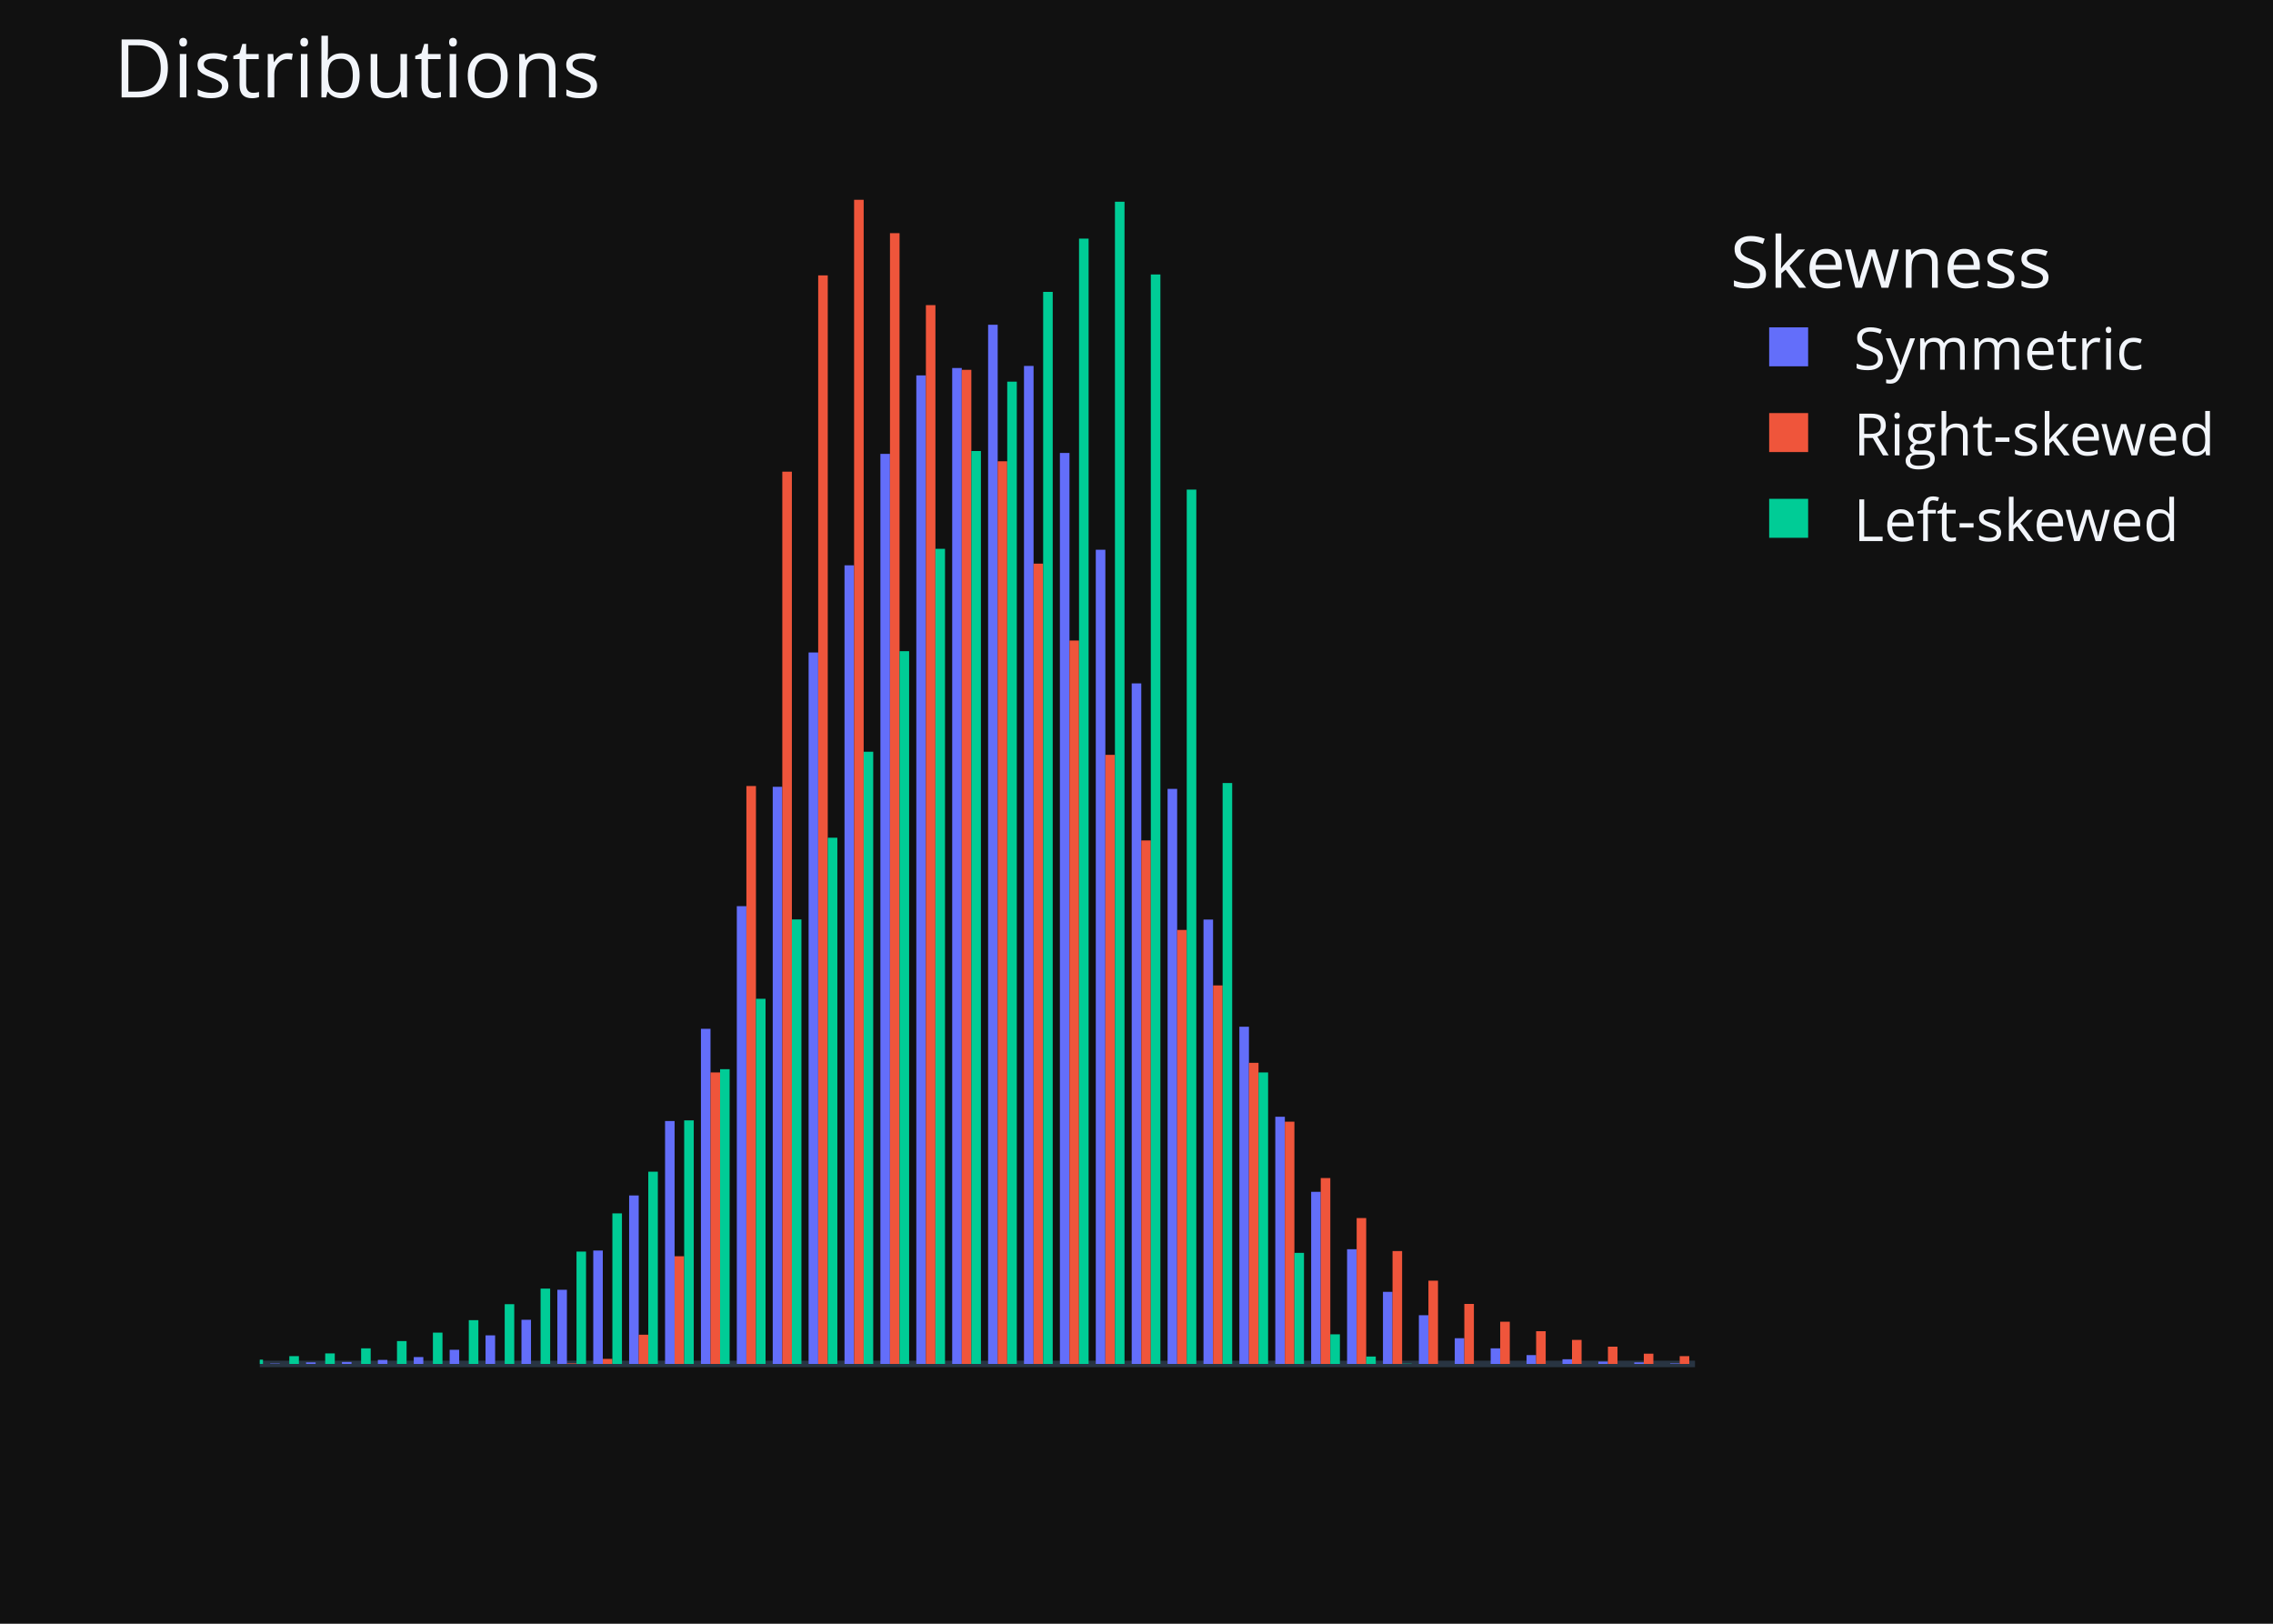
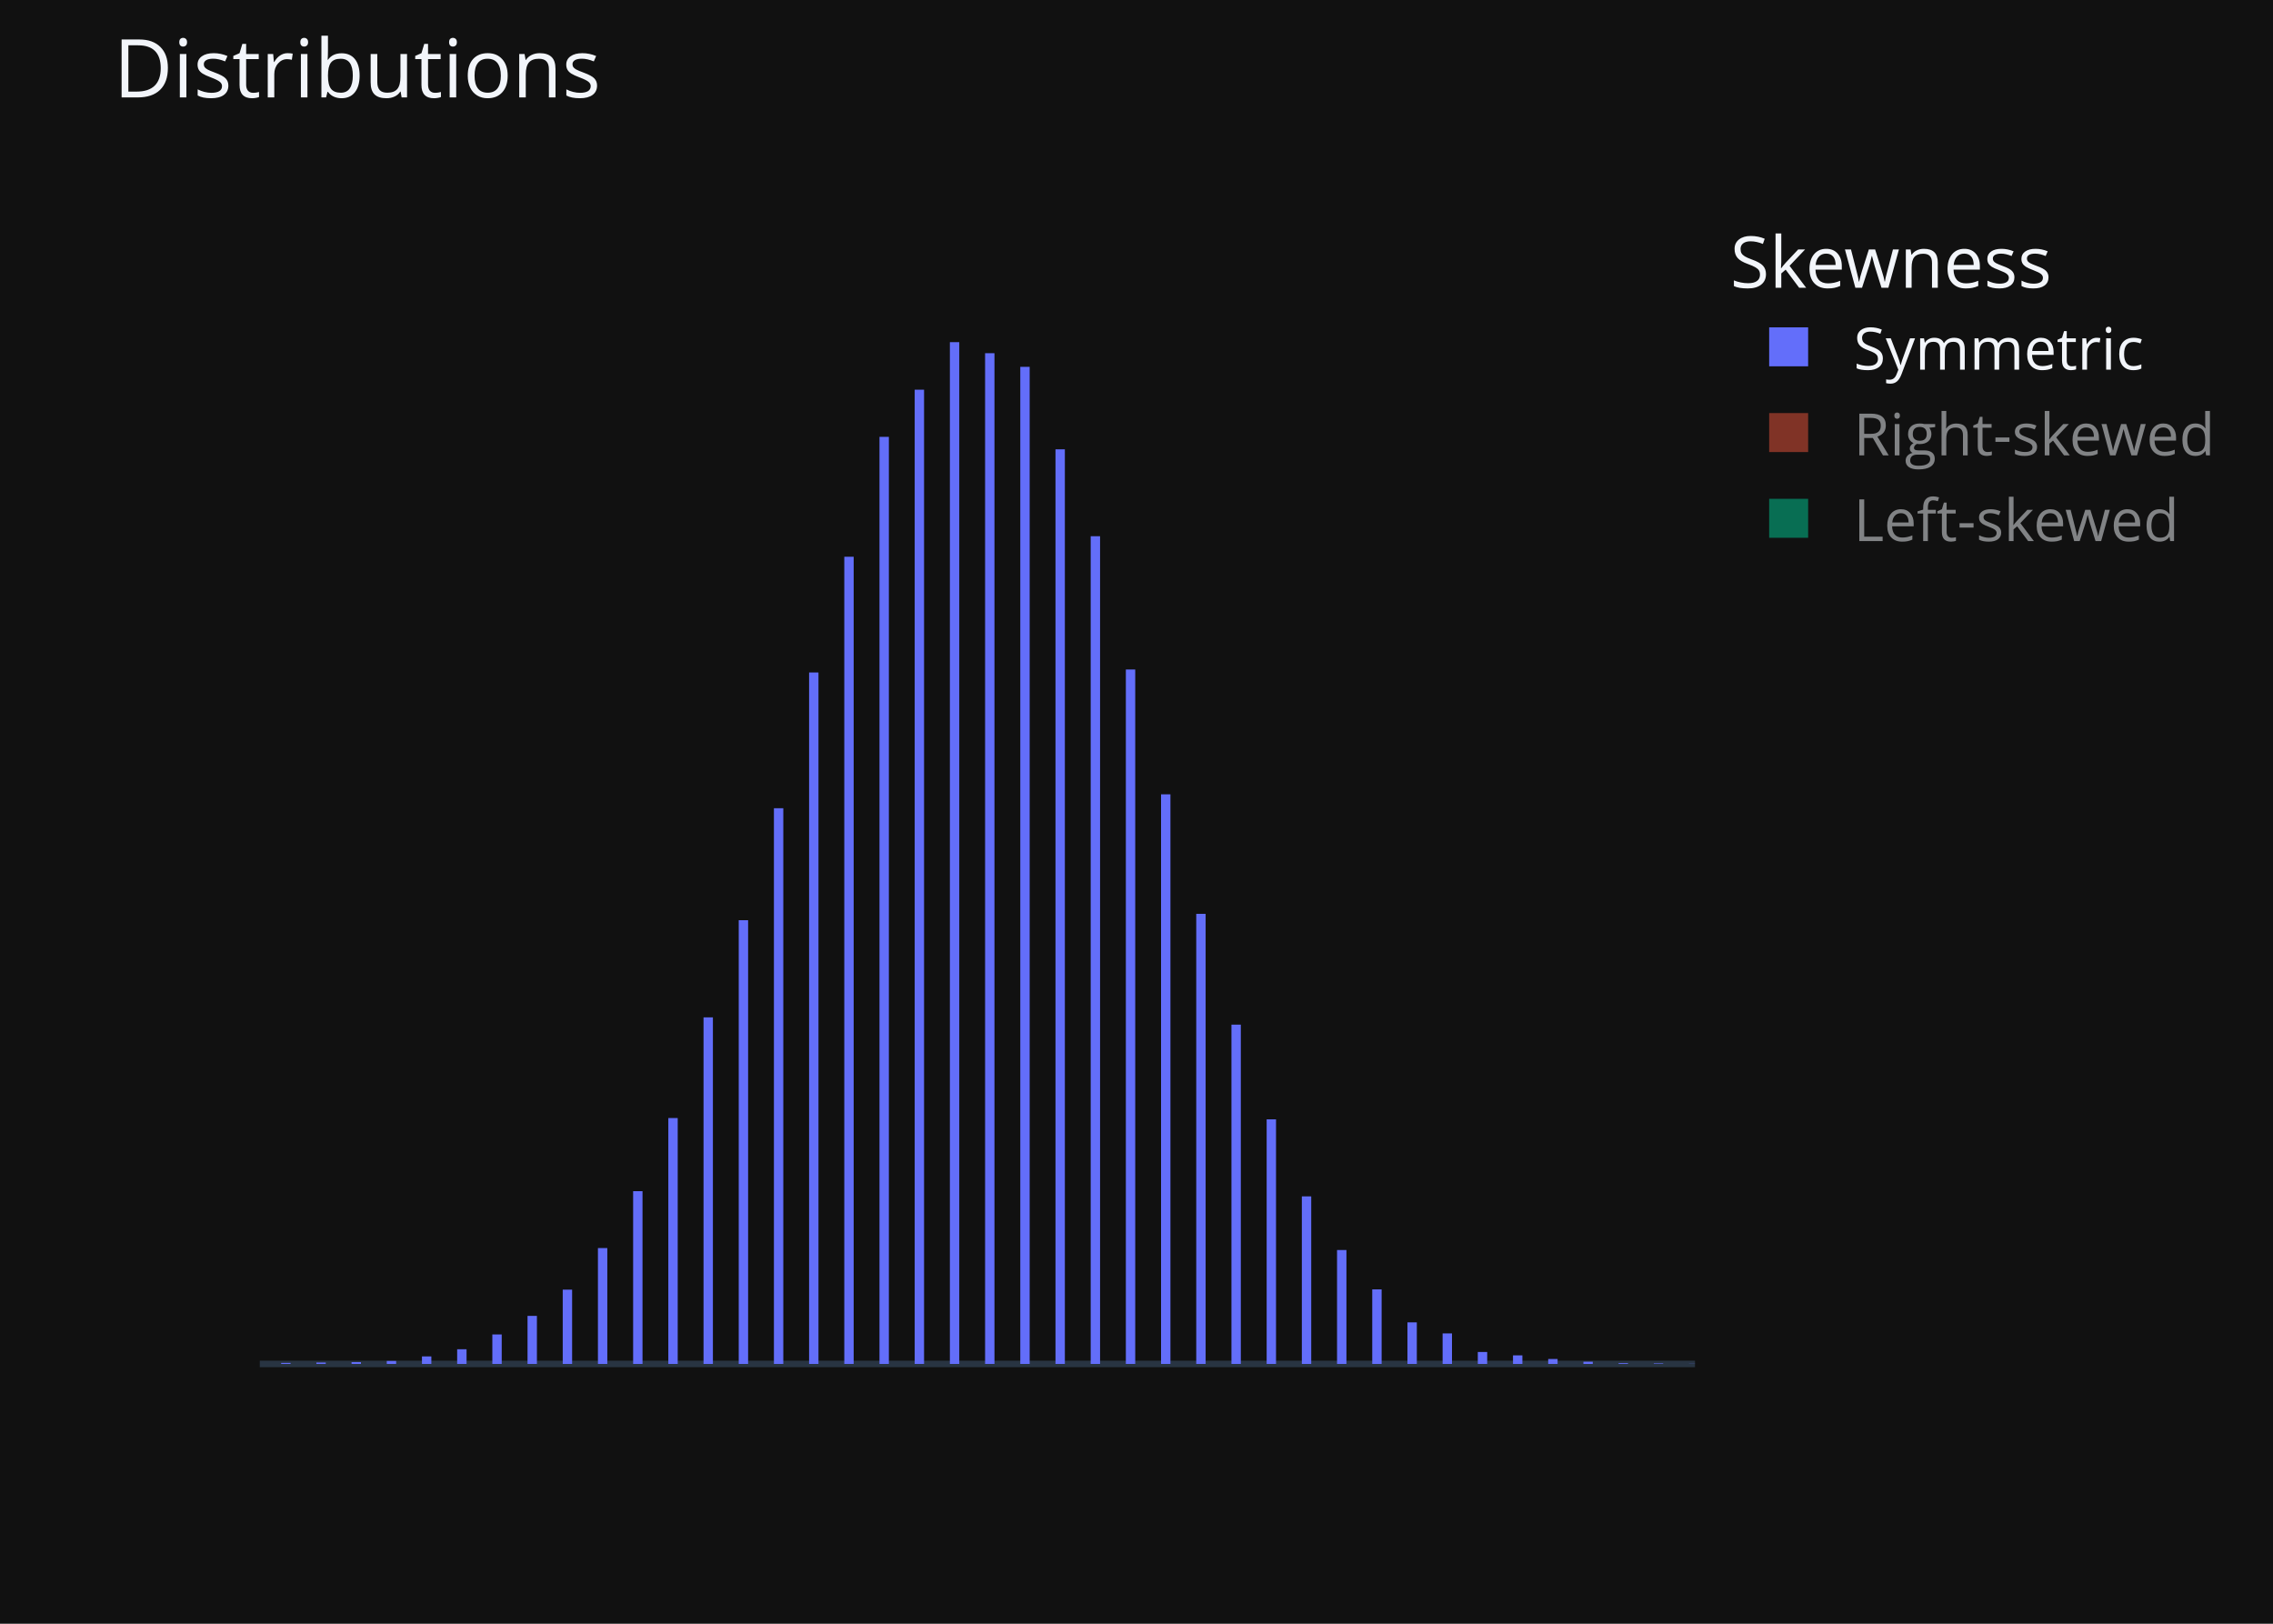
<svg xmlns="http://www.w3.org/2000/svg" class="main-svg" width="700" height="500" style="" viewBox="0 0 700 500">
  <rect x="0" y="0" width="700" height="500" style="fill: rgb(17, 17, 17); fill-opacity: 1;" />
-   <defs id="defs-a47cdd">
+   <defs id="defs-988a43">
    <g class="clips">
-       <clipPath id="clipa47cddxyplot" class="plotclip">
+       <clipPath id="clip988a43xyplot" class="plotclip">
        <rect width="442" height="360" />
      </clipPath>
-       <clipPath class="axesclip" id="clipa47cddx">
+       <clipPath class="axesclip" id="clip988a43x">
        <rect x="80" y="0" width="442" height="500" />
      </clipPath>
-       <clipPath class="axesclip" id="clipa47cddy">
+       <clipPath class="axesclip" id="clip988a43y">
        <rect x="0" y="60" width="700" height="360" />
      </clipPath>
-       <clipPath class="axesclip" id="clipa47cddxy">
+       <clipPath class="axesclip" id="clip988a43xy">
        <rect x="80" y="60" width="442" height="360" />
      </clipPath>
    </g>
    <g class="gradients" />
    <g class="patterns" />
  </defs>
  <g class="bglayer" />
  <g class="layer-below">
    <g class="imagelayer" />
    <g class="shapelayer" />
  </g>
  <g class="cartesianlayer">
    <g class="subplot xy">
      <g class="layer-subplot">
        <g class="shapelayer" />
        <g class="imagelayer" />
      </g>
      <g class="minor-gridlayer">
        <g class="x" />
        <g class="y" />
      </g>
      <g class="gridlayer">
        <g class="x" />
        <g class="y" />
      </g>
      <g class="zerolinelayer">
        <path class="yzl zl crisp" transform="translate(0,420)" d="M80,0h442" style="stroke: rgb(40, 52, 66); stroke-opacity: 1; stroke-width: 2px;" />
      </g>
      <g class="layer-between">
        <g class="shapelayer" />
        <g class="imagelayer" />
      </g>
      <path class="xlines-below" />
      <path class="ylines-below" />
      <g class="overlines-below" />
      <g class="xaxislayer-below" />
      <g class="yaxislayer-below" />
      <g class="overaxes-below" />
      <g class="overplot">
-         <g class="xy" transform="translate(80,60)" clip-path="url(#clipa47cddxyplot)">
+         <g class="xy" transform="translate(80,60)" clip-path="url(#clip988a43xyplot)">
          <g class="barlayer mlayer">
            <g class="trace bars" style="opacity: 1;">
              <g class="points">
                <g class="point">
-                   <path d="M-74.18,360V359.96H-71.23V360Z" style="vector-effect: none; opacity: 1; stroke-width: 0px; fill: rgb(99, 110, 250); fill-opacity: 1;" />
-                 </g>
-                 <g class="point">
-                   <path d="M0,0Z" style="vector-effect: none; opacity: 1; stroke-width: 0px; fill: rgb(99, 110, 250); fill-opacity: 1;" />
-                 </g>
-                 <g class="point">
-                   <path d="M0,0Z" style="vector-effect: none; opacity: 1; stroke-width: 0px; fill: rgb(99, 110, 250); fill-opacity: 1;" />
-                 </g>
-                 <g class="point">
-                   <path d="M0,0Z" style="vector-effect: none; opacity: 1; stroke-width: 0px; fill: rgb(99, 110, 250); fill-opacity: 1;" />
-                 </g>
-                 <g class="point">
-                   <path d="M0,0Z" style="vector-effect: none; opacity: 1; stroke-width: 0px; fill: rgb(99, 110, 250); fill-opacity: 1;" />
-                 </g>
-                 <g class="point">
-                   <path d="M0,0Z" style="vector-effect: none; opacity: 1; stroke-width: 0px; fill: rgb(99, 110, 250); fill-opacity: 1;" />
-                 </g>
-                 <g class="point">
-                   <path d="M-7.85,360V359.8H-4.9V360Z" style="vector-effect: none; opacity: 1; stroke-width: 0px; fill: rgb(99, 110, 250); fill-opacity: 1;" />
-                 </g>
-                 <g class="point">
-                   <path d="M3.2,360V359.88H6.15V360Z" style="vector-effect: none; opacity: 1; stroke-width: 0px; fill: rgb(99, 110, 250); fill-opacity: 1;" />
-                 </g>
-                 <g class="point">
-                   <path d="M14.26,360V359.52H17.2V360Z" style="vector-effect: none; opacity: 1; stroke-width: 0px; fill: rgb(99, 110, 250); fill-opacity: 1;" />
-                 </g>
-                 <g class="point">
-                   <path d="M25.31,360V359.4H28.26V360Z" style="vector-effect: none; opacity: 1; stroke-width: 0px; fill: rgb(99, 110, 250); fill-opacity: 1;" />
-                 </g>
-                 <g class="point">
-                   <path d="M36.37,360V358.76H39.31V360Z" style="vector-effect: none; opacity: 1; stroke-width: 0px; fill: rgb(99, 110, 250); fill-opacity: 1;" />
-                 </g>
-                 <g class="point">
-                   <path d="M47.42,360V357.88H50.37V360Z" style="vector-effect: none; opacity: 1; stroke-width: 0px; fill: rgb(99, 110, 250); fill-opacity: 1;" />
-                 </g>
-                 <g class="point">
-                   <path d="M58.48,360V355.64H61.42V360Z" style="vector-effect: none; opacity: 1; stroke-width: 0px; fill: rgb(99, 110, 250); fill-opacity: 1;" />
-                 </g>
-                 <g class="point">
-                   <path d="M69.53,360V351.2H72.48V360Z" style="vector-effect: none; opacity: 1; stroke-width: 0px; fill: rgb(99, 110, 250); fill-opacity: 1;" />
-                 </g>
-                 <g class="point">
-                   <path d="M80.59,360V346.4H83.53V360Z" style="vector-effect: none; opacity: 1; stroke-width: 0px; fill: rgb(99, 110, 250); fill-opacity: 1;" />
-                 </g>
-                 <g class="point">
-                   <path d="M91.64,360V337.16H94.59V360Z" style="vector-effect: none; opacity: 1; stroke-width: 0px; fill: rgb(99, 110, 250); fill-opacity: 1;" />
-                 </g>
-                 <g class="point">
-                   <path d="M102.7,360V325.08H105.64V360Z" style="vector-effect: none; opacity: 1; stroke-width: 0px; fill: rgb(99, 110, 250); fill-opacity: 1;" />
-                 </g>
-                 <g class="point">
-                   <path d="M113.75,360V308.12H116.7V360Z" style="vector-effect: none; opacity: 1; stroke-width: 0px; fill: rgb(99, 110, 250); fill-opacity: 1;" />
-                 </g>
-                 <g class="point">
-                   <path d="M124.81,360V285.2H127.75V360Z" style="vector-effect: none; opacity: 1; stroke-width: 0px; fill: rgb(99, 110, 250); fill-opacity: 1;" />
-                 </g>
-                 <g class="point">
-                   <path d="M135.86,360V256.8H138.81V360Z" style="vector-effect: none; opacity: 1; stroke-width: 0px; fill: rgb(99, 110, 250); fill-opacity: 1;" />
-                 </g>
-                 <g class="point">
-                   <path d="M146.91,360V219.04H149.86V360Z" style="vector-effect: none; opacity: 1; stroke-width: 0px; fill: rgb(99, 110, 250); fill-opacity: 1;" />
-                 </g>
-                 <g class="point">
-                   <path d="M157.97,360V182.28H160.92V360Z" style="vector-effect: none; opacity: 1; stroke-width: 0px; fill: rgb(99, 110, 250); fill-opacity: 1;" />
-                 </g>
-                 <g class="point">
-                   <path d="M169.02,360V140.92H171.97V360Z" style="vector-effect: none; opacity: 1; stroke-width: 0px; fill: rgb(99, 110, 250); fill-opacity: 1;" />
-                 </g>
-                 <g class="point">
-                   <path d="M180.08,360V114.08H183.03V360Z" style="vector-effect: none; opacity: 1; stroke-width: 0px; fill: rgb(99, 110, 250); fill-opacity: 1;" />
-                 </g>
-                 <g class="point">
-                   <path d="M191.13,360V79.76H194.08V360Z" style="vector-effect: none; opacity: 1; stroke-width: 0px; fill: rgb(99, 110, 250); fill-opacity: 1;" />
-                 </g>
-                 <g class="point">
-                   <path d="M202.19,360V55.6H205.14V360Z" style="vector-effect: none; opacity: 1; stroke-width: 0px; fill: rgb(99, 110, 250); fill-opacity: 1;" />
-                 </g>
-                 <g class="point">
-                   <path d="M213.24,360V53.32H216.19V360Z" style="vector-effect: none; opacity: 1; stroke-width: 0px; fill: rgb(99, 110, 250); fill-opacity: 1;" />
-                 </g>
-                 <g class="point">
-                   <path d="M224.3,360V40H227.25V360Z" style="vector-effect: none; opacity: 1; stroke-width: 0px; fill: rgb(99, 110, 250); fill-opacity: 1;" />
-                 </g>
-                 <g class="point">
-                   <path d="M235.35,360V52.68H238.3V360Z" style="vector-effect: none; opacity: 1; stroke-width: 0px; fill: rgb(99, 110, 250); fill-opacity: 1;" />
-                 </g>
-                 <g class="point">
-                   <path d="M246.41,360V79.48H249.36V360Z" style="vector-effect: none; opacity: 1; stroke-width: 0px; fill: rgb(99, 110, 250); fill-opacity: 1;" />
-                 </g>
-                 <g class="point">
-                   <path d="M257.46,360V109.28H260.41V360Z" style="vector-effect: none; opacity: 1; stroke-width: 0px; fill: rgb(99, 110, 250); fill-opacity: 1;" />
-                 </g>
-                 <g class="point">
-                   <path d="M268.52,360V150.44H271.47V360Z" style="vector-effect: none; opacity: 1; stroke-width: 0px; fill: rgb(99, 110, 250); fill-opacity: 1;" />
-                 </g>
-                 <g class="point">
-                   <path d="M279.57,360V182.92H282.52V360Z" style="vector-effect: none; opacity: 1; stroke-width: 0px; fill: rgb(99, 110, 250); fill-opacity: 1;" />
-                 </g>
-                 <g class="point">
-                   <path d="M290.63,360V223.16H293.58V360Z" style="vector-effect: none; opacity: 1; stroke-width: 0px; fill: rgb(99, 110, 250); fill-opacity: 1;" />
-                 </g>
-                 <g class="point">
-                   <path d="M301.68,360V256.16H304.63V360Z" style="vector-effect: none; opacity: 1; stroke-width: 0px; fill: rgb(99, 110, 250); fill-opacity: 1;" />
-                 </g>
-                 <g class="point">
-                   <path d="M312.74,360V283.88H315.69V360Z" style="vector-effect: none; opacity: 1; stroke-width: 0px; fill: rgb(99, 110, 250); fill-opacity: 1;" />
-                 </g>
-                 <g class="point">
-                   <path d="M323.79,360V307H326.74V360Z" style="vector-effect: none; opacity: 1; stroke-width: 0px; fill: rgb(99, 110, 250); fill-opacity: 1;" />
-                 </g>
-                 <g class="point">
-                   <path d="M334.85,360V324.68H337.8V360Z" style="vector-effect: none; opacity: 1; stroke-width: 0px; fill: rgb(99, 110, 250); fill-opacity: 1;" />
-                 </g>
-                 <g class="point">
-                   <path d="M345.9,360V337.8H348.85V360Z" style="vector-effect: none; opacity: 1; stroke-width: 0px; fill: rgb(99, 110, 250); fill-opacity: 1;" />
-                 </g>
-                 <g class="point">
-                   <path d="M356.96,360V345H359.9V360Z" style="vector-effect: none; opacity: 1; stroke-width: 0px; fill: rgb(99, 110, 250); fill-opacity: 1;" />
-                 </g>
-                 <g class="point">
-                   <path d="M368.01,360V352.08H370.96V360Z" style="vector-effect: none; opacity: 1; stroke-width: 0px; fill: rgb(99, 110, 250); fill-opacity: 1;" />
-                 </g>
-                 <g class="point">
-                   <path d="M379.07,360V355.2H382.01V360Z" style="vector-effect: none; opacity: 1; stroke-width: 0px; fill: rgb(99, 110, 250); fill-opacity: 1;" />
-                 </g>
-                 <g class="point">
-                   <path d="M390.12,360V357.28H393.07V360Z" style="vector-effect: none; opacity: 1; stroke-width: 0px; fill: rgb(99, 110, 250); fill-opacity: 1;" />
-                 </g>
-                 <g class="point">
-                   <path d="M401.18,360V358.56H404.12V360Z" style="vector-effect: none; opacity: 1; stroke-width: 0px; fill: rgb(99, 110, 250); fill-opacity: 1;" />
-                 </g>
-                 <g class="point">
-                   <path d="M412.23,360V359.28H415.18V360Z" style="vector-effect: none; opacity: 1; stroke-width: 0px; fill: rgb(99, 110, 250); fill-opacity: 1;" />
-                 </g>
-                 <g class="point">
-                   <path d="M423.29,360V359.52H426.23V360Z" style="vector-effect: none; opacity: 1; stroke-width: 0px; fill: rgb(99, 110, 250); fill-opacity: 1;" />
-                 </g>
-                 <g class="point">
-                   <path d="M434.34,360V359.84H437.29V360Z" style="vector-effect: none; opacity: 1; stroke-width: 0px; fill: rgb(99, 110, 250); fill-opacity: 1;" />
-                 </g>
-                 <g class="point">
-                   <path d="M445.4,360V359.96H448.34V360Z" style="vector-effect: none; opacity: 1; stroke-width: 0px; fill: rgb(99, 110, 250); fill-opacity: 1;" />
-                 </g>
-               </g>
-             </g>
-             <g class="trace bars" style="opacity: 1;">
-               <g class="points">
-                 <g class="point">
-                   <path d="M94.59,360V359.84H97.54V360Z" style="vector-effect: none; opacity: 1; stroke-width: 0px; fill: rgb(239, 85, 59); fill-opacity: 1;" />
-                 </g>
-                 <g class="point">
-                   <path d="M105.64,360V358.44H108.59V360Z" style="vector-effect: none; opacity: 1; stroke-width: 0px; fill: rgb(239, 85, 59); fill-opacity: 1;" />
-                 </g>
-                 <g class="point">
-                   <path d="M116.7,360V351H119.65V360Z" style="vector-effect: none; opacity: 1; stroke-width: 0px; fill: rgb(239, 85, 59); fill-opacity: 1;" />
-                 </g>
-                 <g class="point">
-                   <path d="M127.75,360V326.84H130.7V360Z" style="vector-effect: none; opacity: 1; stroke-width: 0px; fill: rgb(239, 85, 59); fill-opacity: 1;" />
-                 </g>
-                 <g class="point">
-                   <path d="M138.81,360V270.24H141.76V360Z" style="vector-effect: none; opacity: 1; stroke-width: 0px; fill: rgb(239, 85, 59); fill-opacity: 1;" />
-                 </g>
-                 <g class="point">
-                   <path d="M149.86,360V182.04H152.81V360Z" style="vector-effect: none; opacity: 1; stroke-width: 0px; fill: rgb(239, 85, 59); fill-opacity: 1;" />
-                 </g>
-                 <g class="point">
-                   <path d="M160.92,360V85.24H163.87V360Z" style="vector-effect: none; opacity: 1; stroke-width: 0px; fill: rgb(239, 85, 59); fill-opacity: 1;" />
-                 </g>
-                 <g class="point">
-                   <path d="M171.97,360V24.8H174.92V360Z" style="vector-effect: none; opacity: 1; stroke-width: 0px; fill: rgb(239, 85, 59); fill-opacity: 1;" />
-                 </g>
-                 <g class="point">
-                   <path d="M183.03,360V1.52H185.98V360Z" style="vector-effect: none; opacity: 1; stroke-width: 0px; fill: rgb(239, 85, 59); fill-opacity: 1;" />
-                 </g>
-                 <g class="point">
-                   <path d="M194.08,360V11.8H197.03V360Z" style="vector-effect: none; opacity: 1; stroke-width: 0px; fill: rgb(239, 85, 59); fill-opacity: 1;" />
-                 </g>
-                 <g class="point">
-                   <path d="M205.14,360V33.96H208.08V360Z" style="vector-effect: none; opacity: 1; stroke-width: 0px; fill: rgb(239, 85, 59); fill-opacity: 1;" />
-                 </g>
-                 <g class="point">
-                   <path d="M216.19,360V53.88H219.14V360Z" style="vector-effect: none; opacity: 1; stroke-width: 0px; fill: rgb(239, 85, 59); fill-opacity: 1;" />
-                 </g>
-                 <g class="point">
-                   <path d="M227.25,360V82.04H230.19V360Z" style="vector-effect: none; opacity: 1; stroke-width: 0px; fill: rgb(239, 85, 59); fill-opacity: 1;" />
-                 </g>
-                 <g class="point">
-                   <path d="M238.3,360V113.56H241.25V360Z" style="vector-effect: none; opacity: 1; stroke-width: 0px; fill: rgb(239, 85, 59); fill-opacity: 1;" />
-                 </g>
-                 <g class="point">
-                   <path d="M249.36,360V137.24H252.3V360Z" style="vector-effect: none; opacity: 1; stroke-width: 0px; fill: rgb(239, 85, 59); fill-opacity: 1;" />
-                 </g>
-                 <g class="point">
-                   <path d="M260.41,360V172.44H263.36V360Z" style="vector-effect: none; opacity: 1; stroke-width: 0px; fill: rgb(239, 85, 59); fill-opacity: 1;" />
-                 </g>
-                 <g class="point">
-                   <path d="M271.47,360V198.8H274.41V360Z" style="vector-effect: none; opacity: 1; stroke-width: 0px; fill: rgb(239, 85, 59); fill-opacity: 1;" />
-                 </g>
-                 <g class="point">
-                   <path d="M282.52,360V226.36H285.47V360Z" style="vector-effect: none; opacity: 1; stroke-width: 0px; fill: rgb(239, 85, 59); fill-opacity: 1;" />
-                 </g>
-                 <g class="point">
-                   <path d="M293.58,360V243.44H296.52V360Z" style="vector-effect: none; opacity: 1; stroke-width: 0px; fill: rgb(239, 85, 59); fill-opacity: 1;" />
-                 </g>
-                 <g class="point">
-                   <path d="M304.63,360V267.28H307.58V360Z" style="vector-effect: none; opacity: 1; stroke-width: 0px; fill: rgb(239, 85, 59); fill-opacity: 1;" />
-                 </g>
-                 <g class="point">
-                   <path d="M315.69,360V285.4H318.63V360Z" style="vector-effect: none; opacity: 1; stroke-width: 0px; fill: rgb(239, 85, 59); fill-opacity: 1;" />
-                 </g>
-                 <g class="point">
-                   <path d="M326.74,360V302.76H329.69V360Z" style="vector-effect: none; opacity: 1; stroke-width: 0px; fill: rgb(239, 85, 59); fill-opacity: 1;" />
-                 </g>
-                 <g class="point">
-                   <path d="M337.8,360V315.08H340.74V360Z" style="vector-effect: none; opacity: 1; stroke-width: 0px; fill: rgb(239, 85, 59); fill-opacity: 1;" />
-                 </g>
-                 <g class="point">
-                   <path d="M348.85,360V325.24H351.8V360Z" style="vector-effect: none; opacity: 1; stroke-width: 0px; fill: rgb(239, 85, 59); fill-opacity: 1;" />
-                 </g>
-                 <g class="point">
-                   <path d="M359.9,360V334.36H362.85V360Z" style="vector-effect: none; opacity: 1; stroke-width: 0px; fill: rgb(239, 85, 59); fill-opacity: 1;" />
-                 </g>
-                 <g class="point">
-                   <path d="M370.96,360V341.52H373.91V360Z" style="vector-effect: none; opacity: 1; stroke-width: 0px; fill: rgb(239, 85, 59); fill-opacity: 1;" />
-                 </g>
-                 <g class="point">
-                   <path d="M382.01,360V347H384.96V360Z" style="vector-effect: none; opacity: 1; stroke-width: 0px; fill: rgb(239, 85, 59); fill-opacity: 1;" />
-                 </g>
-                 <g class="point">
-                   <path d="M393.07,360V349.92H396.02V360Z" style="vector-effect: none; opacity: 1; stroke-width: 0px; fill: rgb(239, 85, 59); fill-opacity: 1;" />
-                 </g>
-                 <g class="point">
-                   <path d="M404.12,360V352.6H407.07V360Z" style="vector-effect: none; opacity: 1; stroke-width: 0px; fill: rgb(239, 85, 59); fill-opacity: 1;" />
-                 </g>
-                 <g class="point">
-                   <path d="M415.18,360V354.68H418.13V360Z" style="vector-effect: none; opacity: 1; stroke-width: 0px; fill: rgb(239, 85, 59); fill-opacity: 1;" />
-                 </g>
-                 <g class="point">
-                   <path d="M426.23,360V356.84H429.18V360Z" style="vector-effect: none; opacity: 1; stroke-width: 0px; fill: rgb(239, 85, 59); fill-opacity: 1;" />
-                 </g>
-                 <g class="point">
-                   <path d="M437.29,360V357.6H440.24V360Z" style="vector-effect: none; opacity: 1; stroke-width: 0px; fill: rgb(239, 85, 59); fill-opacity: 1;" />
-                 </g>
-                 <g class="point">
-                   <path d="M448.34,360V358.8H451.29V360Z" style="vector-effect: none; opacity: 1; stroke-width: 0px; fill: rgb(239, 85, 59); fill-opacity: 1;" />
-                 </g>
-                 <g class="point">
-                   <path d="M459.4,360V359.08H462.35V360Z" style="vector-effect: none; opacity: 1; stroke-width: 0px; fill: rgb(239, 85, 59); fill-opacity: 1;" />
-                 </g>
-                 <g class="point">
-                   <path d="M470.45,360V359.48H473.4V360Z" style="vector-effect: none; opacity: 1; stroke-width: 0px; fill: rgb(239, 85, 59); fill-opacity: 1;" />
-                 </g>
-                 <g class="point">
-                   <path d="M481.51,360V359.48H484.46V360Z" style="vector-effect: none; opacity: 1; stroke-width: 0px; fill: rgb(239, 85, 59); fill-opacity: 1;" />
-                 </g>
-                 <g class="point">
-                   <path d="M492.56,360V359.68H495.51V360Z" style="vector-effect: none; opacity: 1; stroke-width: 0px; fill: rgb(239, 85, 59); fill-opacity: 1;" />
-                 </g>
-                 <g class="point">
-                   <path d="M503.62,360V359.96H506.57V360Z" style="vector-effect: none; opacity: 1; stroke-width: 0px; fill: rgb(239, 85, 59); fill-opacity: 1;" />
-                 </g>
-                 <g class="point">
-                   <path d="M514.67,360V359.88H517.62V360Z" style="vector-effect: none; opacity: 1; stroke-width: 0px; fill: rgb(239, 85, 59); fill-opacity: 1;" />
-                 </g>
-                 <g class="point">
-                   <path d="M525.73,360V359.92H528.68V360Z" style="vector-effect: none; opacity: 1; stroke-width: 0px; fill: rgb(239, 85, 59); fill-opacity: 1;" />
-                 </g>
-                 <g class="point">
-                   <path d="M0,0Z" style="vector-effect: none; opacity: 1; stroke-width: 0px; fill: rgb(239, 85, 59); fill-opacity: 1;" />
-                 </g>
-                 <g class="point">
-                   <path d="M547.84,360V359.96H550.78V360Z" style="vector-effect: none; opacity: 1; stroke-width: 0px; fill: rgb(239, 85, 59); fill-opacity: 1;" />
-                 </g>
-               </g>
-             </g>
-             <g class="trace bars" style="opacity: 1;">
-               <g class="points">
-                 <g class="point">
-                   <path d="M-112.51,360V359.96H-109.56V360Z" style="vector-effect: none; opacity: 1; stroke-width: 0px; fill: rgb(0, 204, 150); fill-opacity: 1;" />
-                 </g>
-                 <g class="point">
-                   <path d="M0,0Z" style="vector-effect: none; opacity: 1; stroke-width: 0px; fill: rgb(0, 204, 150); fill-opacity: 1;" />
-                 </g>
-                 <g class="point">
-                   <path d="M0,0Z" style="vector-effect: none; opacity: 1; stroke-width: 0px; fill: rgb(0, 204, 150); fill-opacity: 1;" />
-                 </g>
-                 <g class="point">
-                   <path d="M-79.34,360V359.96H-76.39V360Z" style="vector-effect: none; opacity: 1; stroke-width: 0px; fill: rgb(0, 204, 150); fill-opacity: 1;" />
-                 </g>
-                 <g class="point">
-                   <path d="M-68.29,360V359.76H-65.34V360Z" style="vector-effect: none; opacity: 1; stroke-width: 0px; fill: rgb(0, 204, 150); fill-opacity: 1;" />
-                 </g>
-                 <g class="point">
-                   <path d="M-57.23,360V359.8H-54.28V360Z" style="vector-effect: none; opacity: 1; stroke-width: 0px; fill: rgb(0, 204, 150); fill-opacity: 1;" />
-                 </g>
-                 <g class="point">
-                   <path d="M-46.18,360V359.52H-43.23V360Z" style="vector-effect: none; opacity: 1; stroke-width: 0px; fill: rgb(0, 204, 150); fill-opacity: 1;" />
-                 </g>
-                 <g class="point">
-                   <path d="M-35.12,360V359.6H-32.17V360Z" style="vector-effect: none; opacity: 1; stroke-width: 0px; fill: rgb(0, 204, 150); fill-opacity: 1;" />
-                 </g>
-                 <g class="point">
-                   <path d="M-24.07,360V359.32H-21.12V360Z" style="vector-effect: none; opacity: 1; stroke-width: 0px; fill: rgb(0, 204, 150); fill-opacity: 1;" />
-                 </g>
-                 <g class="point">
-                   <path d="M-13.01,360V359.04H-10.06V360Z" style="vector-effect: none; opacity: 1; stroke-width: 0px; fill: rgb(0, 204, 150); fill-opacity: 1;" />
-                 </g>
-                 <g class="point">
-                   <path d="M-1.96,360V358.68H0.99V360Z" style="vector-effect: none; opacity: 1; stroke-width: 0px; fill: rgb(0, 204, 150); fill-opacity: 1;" />
-                 </g>
-                 <g class="point">
-                   <path d="M9.1,360V357.6H12.05V360Z" style="vector-effect: none; opacity: 1; stroke-width: 0px; fill: rgb(0, 204, 150); fill-opacity: 1;" />
-                 </g>
-                 <g class="point">
-                   <path d="M20.15,360V356.76H23.1V360Z" style="vector-effect: none; opacity: 1; stroke-width: 0px; fill: rgb(0, 204, 150); fill-opacity: 1;" />
-                 </g>
-                 <g class="point">
-                   <path d="M31.21,360V355.2H34.16V360Z" style="vector-effect: none; opacity: 1; stroke-width: 0px; fill: rgb(0, 204, 150); fill-opacity: 1;" />
-                 </g>
-                 <g class="point">
-                   <path d="M42.26,360V352.96H45.21V360Z" style="vector-effect: none; opacity: 1; stroke-width: 0px; fill: rgb(0, 204, 150); fill-opacity: 1;" />
-                 </g>
-                 <g class="point">
-                   <path d="M53.32,360V350.36H56.27V360Z" style="vector-effect: none; opacity: 1; stroke-width: 0px; fill: rgb(0, 204, 150); fill-opacity: 1;" />
-                 </g>
-                 <g class="point">
-                   <path d="M64.37,360V346.52H67.32V360Z" style="vector-effect: none; opacity: 1; stroke-width: 0px; fill: rgb(0, 204, 150); fill-opacity: 1;" />
-                 </g>
-                 <g class="point">
-                   <path d="M75.43,360V341.6H78.37V360Z" style="vector-effect: none; opacity: 1; stroke-width: 0px; fill: rgb(0, 204, 150); fill-opacity: 1;" />
-                 </g>
-                 <g class="point">
-                   <path d="M86.48,360V336.8H89.43V360Z" style="vector-effect: none; opacity: 1; stroke-width: 0px; fill: rgb(0, 204, 150); fill-opacity: 1;" />
-                 </g>
-                 <g class="point">
-                   <path d="M97.54,360V325.4H100.48V360Z" style="vector-effect: none; opacity: 1; stroke-width: 0px; fill: rgb(0, 204, 150); fill-opacity: 1;" />
-                 </g>
-                 <g class="point">
-                   <path d="M108.59,360V313.64H111.54V360Z" style="vector-effect: none; opacity: 1; stroke-width: 0px; fill: rgb(0, 204, 150); fill-opacity: 1;" />
-                 </g>
-                 <g class="point">
-                   <path d="M119.65,360V300.8H122.59V360Z" style="vector-effect: none; opacity: 1; stroke-width: 0px; fill: rgb(0, 204, 150); fill-opacity: 1;" />
-                 </g>
-                 <g class="point">
-                   <path d="M130.7,360V285H133.65V360Z" style="vector-effect: none; opacity: 1; stroke-width: 0px; fill: rgb(0, 204, 150); fill-opacity: 1;" />
-                 </g>
-                 <g class="point">
-                   <path d="M141.76,360V269.24H144.7V360Z" style="vector-effect: none; opacity: 1; stroke-width: 0px; fill: rgb(0, 204, 150); fill-opacity: 1;" />
-                 </g>
-                 <g class="point">
-                   <path d="M152.81,360V247.56H155.76V360Z" style="vector-effect: none; opacity: 1; stroke-width: 0px; fill: rgb(0, 204, 150); fill-opacity: 1;" />
-                 </g>
-                 <g class="point">
-                   <path d="M163.87,360V223.12H166.81V360Z" style="vector-effect: none; opacity: 1; stroke-width: 0px; fill: rgb(0, 204, 150); fill-opacity: 1;" />
-                 </g>
-                 <g class="point">
-                   <path d="M174.92,360V197.96H177.87V360Z" style="vector-effect: none; opacity: 1; stroke-width: 0px; fill: rgb(0, 204, 150); fill-opacity: 1;" />
-                 </g>
-                 <g class="point">
-                   <path d="M185.98,360V171.48H188.92V360Z" style="vector-effect: none; opacity: 1; stroke-width: 0px; fill: rgb(0, 204, 150); fill-opacity: 1;" />
-                 </g>
-                 <g class="point">
-                   <path d="M197.03,360V140.52H199.98V360Z" style="vector-effect: none; opacity: 1; stroke-width: 0px; fill: rgb(0, 204, 150); fill-opacity: 1;" />
-                 </g>
-                 <g class="point">
-                   <path d="M208.08,360V109H211.03V360Z" style="vector-effect: none; opacity: 1; stroke-width: 0px; fill: rgb(0, 204, 150); fill-opacity: 1;" />
-                 </g>
-                 <g class="point">
-                   <path d="M219.14,360V78.88H222.09V360Z" style="vector-effect: none; opacity: 1; stroke-width: 0px; fill: rgb(0, 204, 150); fill-opacity: 1;" />
-                 </g>
-                 <g class="point">
-                   <path d="M230.19,360V57.52H233.14V360Z" style="vector-effect: none; opacity: 1; stroke-width: 0px; fill: rgb(0, 204, 150); fill-opacity: 1;" />
-                 </g>
-                 <g class="point">
-                   <path d="M241.25,360V29.88H244.2V360Z" style="vector-effect: none; opacity: 1; stroke-width: 0px; fill: rgb(0, 204, 150); fill-opacity: 1;" />
-                 </g>
-                 <g class="point">
-                   <path d="M252.3,360V13.48H255.25V360Z" style="vector-effect: none; opacity: 1; stroke-width: 0px; fill: rgb(0, 204, 150); fill-opacity: 1;" />
-                 </g>
-                 <g class="point">
-                   <path d="M263.36,360V2.12H266.31V360Z" style="vector-effect: none; opacity: 1; stroke-width: 0px; fill: rgb(0, 204, 150); fill-opacity: 1;" />
-                 </g>
-                 <g class="point">
-                   <path d="M274.41,360V24.52H277.36V360Z" style="vector-effect: none; opacity: 1; stroke-width: 0px; fill: rgb(0, 204, 150); fill-opacity: 1;" />
-                 </g>
-                 <g class="point">
-                   <path d="M285.47,360V90.76H288.42V360Z" style="vector-effect: none; opacity: 1; stroke-width: 0px; fill: rgb(0, 204, 150); fill-opacity: 1;" />
-                 </g>
-                 <g class="point">
-                   <path d="M296.52,360V181.12H299.47V360Z" style="vector-effect: none; opacity: 1; stroke-width: 0px; fill: rgb(0, 204, 150); fill-opacity: 1;" />
-                 </g>
-                 <g class="point">
-                   <path d="M307.58,360V270.24H310.53V360Z" style="vector-effect: none; opacity: 1; stroke-width: 0px; fill: rgb(0, 204, 150); fill-opacity: 1;" />
-                 </g>
-                 <g class="point">
-                   <path d="M318.63,360V325.8H321.58V360Z" style="vector-effect: none; opacity: 1; stroke-width: 0px; fill: rgb(0, 204, 150); fill-opacity: 1;" />
-                 </g>
-                 <g class="point">
-                   <path d="M329.69,360V350.88H332.64V360Z" style="vector-effect: none; opacity: 1; stroke-width: 0px; fill: rgb(0, 204, 150); fill-opacity: 1;" />
-                 </g>
-                 <g class="point">
-                   <path d="M340.74,360V357.72H343.69V360Z" style="vector-effect: none; opacity: 1; stroke-width: 0px; fill: rgb(0, 204, 150); fill-opacity: 1;" />
-                 </g>
-                 <g class="point">
-                   <path d="M351.8,360V359.92H354.75V360Z" style="vector-effect: none; opacity: 1; stroke-width: 0px; fill: rgb(0, 204, 150); fill-opacity: 1;" />
+                   <path d="M-25.93,360V359.96H-23.03V360Z" style="vector-effect: none; opacity: 1; stroke-width: 0px; fill: rgb(99, 110, 250); fill-opacity: 1;" />
+                 </g>
+                 <g class="point">
+                   <path d="M-15.09,360V359.92H-12.2V360Z" style="vector-effect: none; opacity: 1; stroke-width: 0px; fill: rgb(99, 110, 250); fill-opacity: 1;" />
+                 </g>
+                 <g class="point">
+                   <path d="M-4.25,360V359.96H-1.36V360Z" style="vector-effect: none; opacity: 1; stroke-width: 0px; fill: rgb(99, 110, 250); fill-opacity: 1;" />
+                 </g>
+                 <g class="point">
+                   <path d="M6.59,360V359.68H9.48V360Z" style="vector-effect: none; opacity: 1; stroke-width: 0px; fill: rgb(99, 110, 250); fill-opacity: 1;" />
+                 </g>
+                 <g class="point">
+                   <path d="M17.43,360V359.56H20.32V360Z" style="vector-effect: none; opacity: 1; stroke-width: 0px; fill: rgb(99, 110, 250); fill-opacity: 1;" />
+                 </g>
+                 <g class="point">
+                   <path d="M28.27,360V359.44H31.16V360Z" style="vector-effect: none; opacity: 1; stroke-width: 0px; fill: rgb(99, 110, 250); fill-opacity: 1;" />
+                 </g>
+                 <g class="point">
+                   <path d="M39.11,360V359.08H42V360Z" style="vector-effect: none; opacity: 1; stroke-width: 0px; fill: rgb(99, 110, 250); fill-opacity: 1;" />
+                 </g>
+                 <g class="point">
+                   <path d="M49.95,360V357.68H52.84V360Z" style="vector-effect: none; opacity: 1; stroke-width: 0px; fill: rgb(99, 110, 250); fill-opacity: 1;" />
+                 </g>
+                 <g class="point">
+                   <path d="M60.79,360V355.48H63.68V360Z" style="vector-effect: none; opacity: 1; stroke-width: 0px; fill: rgb(99, 110, 250); fill-opacity: 1;" />
+                 </g>
+                 <g class="point">
+                   <path d="M71.62,360V350.92H74.51V360Z" style="vector-effect: none; opacity: 1; stroke-width: 0px; fill: rgb(99, 110, 250); fill-opacity: 1;" />
+                 </g>
+                 <g class="point">
+                   <path d="M82.46,360V345.2H85.35V360Z" style="vector-effect: none; opacity: 1; stroke-width: 0px; fill: rgb(99, 110, 250); fill-opacity: 1;" />
+                 </g>
+                 <g class="point">
+                   <path d="M93.3,360V337.12H96.19V360Z" style="vector-effect: none; opacity: 1; stroke-width: 0px; fill: rgb(99, 110, 250); fill-opacity: 1;" />
+                 </g>
+                 <g class="point">
+                   <path d="M104.14,360V324.32H107.03V360Z" style="vector-effect: none; opacity: 1; stroke-width: 0px; fill: rgb(99, 110, 250); fill-opacity: 1;" />
+                 </g>
+                 <g class="point">
+                   <path d="M114.98,360V306.8H117.87V360Z" style="vector-effect: none; opacity: 1; stroke-width: 0px; fill: rgb(99, 110, 250); fill-opacity: 1;" />
+                 </g>
+                 <g class="point">
+                   <path d="M125.82,360V284.28H128.71V360Z" style="vector-effect: none; opacity: 1; stroke-width: 0px; fill: rgb(99, 110, 250); fill-opacity: 1;" />
+                 </g>
+                 <g class="point">
+                   <path d="M136.66,360V253.28H139.55V360Z" style="vector-effect: none; opacity: 1; stroke-width: 0px; fill: rgb(99, 110, 250); fill-opacity: 1;" />
+                 </g>
+                 <g class="point">
+                   <path d="M147.5,360V223.36H150.39V360Z" style="vector-effect: none; opacity: 1; stroke-width: 0px; fill: rgb(99, 110, 250); fill-opacity: 1;" />
+                 </g>
+                 <g class="point">
+                   <path d="M158.34,360V188.88H161.23V360Z" style="vector-effect: none; opacity: 1; stroke-width: 0px; fill: rgb(99, 110, 250); fill-opacity: 1;" />
+                 </g>
+                 <g class="point">
+                   <path d="M169.17,360V147.08H172.06V360Z" style="vector-effect: none; opacity: 1; stroke-width: 0px; fill: rgb(99, 110, 250); fill-opacity: 1;" />
+                 </g>
+                 <g class="point">
+                   <path d="M180.01,360V111.44H182.9V360Z" style="vector-effect: none; opacity: 1; stroke-width: 0px; fill: rgb(99, 110, 250); fill-opacity: 1;" />
+                 </g>
+                 <g class="point">
+                   <path d="M190.85,360V74.52H193.74V360Z" style="vector-effect: none; opacity: 1; stroke-width: 0px; fill: rgb(99, 110, 250); fill-opacity: 1;" />
+                 </g>
+                 <g class="point">
+                   <path d="M201.69,360V60H204.58V360Z" style="vector-effect: none; opacity: 1; stroke-width: 0px; fill: rgb(99, 110, 250); fill-opacity: 1;" />
+                 </g>
+                 <g class="point">
+                   <path d="M212.53,360V45.36H215.42V360Z" style="vector-effect: none; opacity: 1; stroke-width: 0px; fill: rgb(99, 110, 250); fill-opacity: 1;" />
+                 </g>
+                 <g class="point">
+                   <path d="M223.37,360V48.76H226.26V360Z" style="vector-effect: none; opacity: 1; stroke-width: 0px; fill: rgb(99, 110, 250); fill-opacity: 1;" />
+                 </g>
+                 <g class="point">
+                   <path d="M234.21,360V52.96H237.1V360Z" style="vector-effect: none; opacity: 1; stroke-width: 0px; fill: rgb(99, 110, 250); fill-opacity: 1;" />
+                 </g>
+                 <g class="point">
+                   <path d="M245.05,360V78.36H247.94V360Z" style="vector-effect: none; opacity: 1; stroke-width: 0px; fill: rgb(99, 110, 250); fill-opacity: 1;" />
+                 </g>
+                 <g class="point">
+                   <path d="M255.89,360V105.12H258.78V360Z" style="vector-effect: none; opacity: 1; stroke-width: 0px; fill: rgb(99, 110, 250); fill-opacity: 1;" />
+                 </g>
+                 <g class="point">
+                   <path d="M266.72,360V146.16H269.61V360Z" style="vector-effect: none; opacity: 1; stroke-width: 0px; fill: rgb(99, 110, 250); fill-opacity: 1;" />
+                 </g>
+                 <g class="point">
+                   <path d="M277.56,360V184.6H280.45V360Z" style="vector-effect: none; opacity: 1; stroke-width: 0px; fill: rgb(99, 110, 250); fill-opacity: 1;" />
+                 </g>
+                 <g class="point">
+                   <path d="M288.4,360V221.4H291.29V360Z" style="vector-effect: none; opacity: 1; stroke-width: 0px; fill: rgb(99, 110, 250); fill-opacity: 1;" />
+                 </g>
+                 <g class="point">
+                   <path d="M299.24,360V255.52H302.13V360Z" style="vector-effect: none; opacity: 1; stroke-width: 0px; fill: rgb(99, 110, 250); fill-opacity: 1;" />
+                 </g>
+                 <g class="point">
+                   <path d="M310.08,360V284.68H312.97V360Z" style="vector-effect: none; opacity: 1; stroke-width: 0px; fill: rgb(99, 110, 250); fill-opacity: 1;" />
+                 </g>
+                 <g class="point">
+                   <path d="M320.92,360V308.4H323.81V360Z" style="vector-effect: none; opacity: 1; stroke-width: 0px; fill: rgb(99, 110, 250); fill-opacity: 1;" />
+                 </g>
+                 <g class="point">
+                   <path d="M331.76,360V324.92H334.65V360Z" style="vector-effect: none; opacity: 1; stroke-width: 0px; fill: rgb(99, 110, 250); fill-opacity: 1;" />
+                 </g>
+                 <g class="point">
+                   <path d="M342.6,360V337.04H345.49V360Z" style="vector-effect: none; opacity: 1; stroke-width: 0px; fill: rgb(99, 110, 250); fill-opacity: 1;" />
+                 </g>
+                 <g class="point">
+                   <path d="M353.44,360V347.2H356.33V360Z" style="vector-effect: none; opacity: 1; stroke-width: 0px; fill: rgb(99, 110, 250); fill-opacity: 1;" />
+                 </g>
+                 <g class="point">
+                   <path d="M364.27,360V350.6H367.16V360Z" style="vector-effect: none; opacity: 1; stroke-width: 0px; fill: rgb(99, 110, 250); fill-opacity: 1;" />
+                 </g>
+                 <g class="point">
+                   <path d="M375.11,360V356.32H378V360Z" style="vector-effect: none; opacity: 1; stroke-width: 0px; fill: rgb(99, 110, 250); fill-opacity: 1;" />
+                 </g>
+                 <g class="point">
+                   <path d="M385.95,360V357.36H388.84V360Z" style="vector-effect: none; opacity: 1; stroke-width: 0px; fill: rgb(99, 110, 250); fill-opacity: 1;" />
+                 </g>
+                 <g class="point">
+                   <path d="M396.79,360V358.48H399.68V360Z" style="vector-effect: none; opacity: 1; stroke-width: 0px; fill: rgb(99, 110, 250); fill-opacity: 1;" />
+                 </g>
+                 <g class="point">
+                   <path d="M407.63,360V359.32H410.52V360Z" style="vector-effect: none; opacity: 1; stroke-width: 0px; fill: rgb(99, 110, 250); fill-opacity: 1;" />
+                 </g>
+                 <g class="point">
+                   <path d="M418.47,360V359.76H421.36V360Z" style="vector-effect: none; opacity: 1; stroke-width: 0px; fill: rgb(99, 110, 250); fill-opacity: 1;" />
+                 </g>
+                 <g class="point">
+                   <path d="M429.31,360V359.84H432.2V360Z" style="vector-effect: none; opacity: 1; stroke-width: 0px; fill: rgb(99, 110, 250); fill-opacity: 1;" />
+                 </g>
+                 <g class="point">
+                   <path d="M440.15,360V359.96H443.04V360Z" style="vector-effect: none; opacity: 1; stroke-width: 0px; fill: rgb(99, 110, 250); fill-opacity: 1;" />
+                 </g>
+                 <g class="point">
+                   <path d="M450.99,360V359.92H453.88V360Z" style="vector-effect: none; opacity: 1; stroke-width: 0px; fill: rgb(99, 110, 250); fill-opacity: 1;" />
                </g>
              </g>
            </g>
          </g>
        </g>
      </g>
      <path class="xlines-above crisp" d="M0,0" style="fill: none;" />
      <path class="ylines-above crisp" d="M0,0" style="fill: none;" />
      <g class="overlines-above" />
      <g class="xaxislayer-above" />
      <g class="yaxislayer-above" />
      <g class="overaxes-above" />
    </g>
  </g>
  <g class="polarlayer" />
  <g class="smithlayer" />
  <g class="ternarylayer" />
  <g class="geolayer" />
  <g class="funnelarealayer" />
  <g class="pielayer" />
  <g class="iciclelayer" />
  <g class="treemaplayer" />
  <g class="sunburstlayer" />
  <g class="glimages" />
-   <defs id="topdefs-a47cdd">
+   <defs id="topdefs-988a43">
    <g class="clips" />
-     <clipPath id="legenda47cdd">
+     <clipPath id="legend988a43">
      <rect width="157" height="118" x="0" y="0" />
    </clipPath>
  </defs>
  <g class="layer-above">
    <g class="imagelayer" />
    <g class="shapelayer" />
  </g>
  <g class="infolayer">
    <g class="legend" pointer-events="all" transform="translate(530.84,60)">
      <rect class="bg" shape-rendering="crispEdges" width="157" height="118" x="0" y="0" style="stroke: rgb(68, 68, 68); stroke-opacity: 1; fill: rgb(17, 17, 17); fill-opacity: 1; stroke-width: 0px;" />
-       <g class="scrollbox" transform="" clip-path="url(#legenda47cdd)">
+       <g class="scrollbox" transform="" clip-path="url(#legend988a43)">
        <text class="legendtitletext" text-anchor="start" x="2" y="28.6" style="font-family: 'Open Sans', verdana, arial, sans-serif; font-size: 22px; fill: rgb(242, 245, 250); fill-opacity: 1; white-space: pre;">Skewness</text>
        <g class="groups" transform="">
          <g class="traces" transform="translate(0,46.8)" style="opacity: 1;">
            <text class="legendtext" text-anchor="start" x="40" y="7.02" style="font-family: 'Open Sans', verdana, arial, sans-serif; font-size: 18px; fill: rgb(242, 245, 250); fill-opacity: 1; white-space: pre;">Symmetric</text>
            <g class="layers" style="opacity: 1;">
              <g class="legendfill" />
              <g class="legendlines" />
              <g class="legendsymbols">
                <g class="legendpoints">
                  <path class="legendundefined" d="M6,6H-6V-6H6Z" transform="translate(20,0)" style="stroke-width: 0px; fill: rgb(99, 110, 250); fill-opacity: 1;" />
                </g>
              </g>
            </g>
            <rect class="legendtoggle" x="0" y="-13.2" width="152" height="26.4" style="fill: rgb(0, 0, 0); fill-opacity: 0;" />
          </g>
        </g>
        <g class="groups" transform="">
-           <g class="traces" transform="translate(0,73.2)" style="opacity: 1;">
+           <g class="traces" transform="translate(0,73.2)" style="opacity: 0.5;">
            <text class="legendtext" text-anchor="start" x="40" y="7.02" style="font-family: 'Open Sans', verdana, arial, sans-serif; font-size: 18px; fill: rgb(242, 245, 250); fill-opacity: 1; white-space: pre;">Right-skewed</text>
            <g class="layers" style="opacity: 1;">
              <g class="legendfill" />
              <g class="legendlines" />
              <g class="legendsymbols">
                <g class="legendpoints">
                  <path class="legendundefined" d="M6,6H-6V-6H6Z" transform="translate(20,0)" style="stroke-width: 0px; fill: rgb(239, 85, 59); fill-opacity: 1;" />
                </g>
              </g>
            </g>
            <rect class="legendtoggle" x="0" y="-13.2" width="152" height="26.4" style="fill: rgb(0, 0, 0); fill-opacity: 0;" />
          </g>
        </g>
        <g class="groups" transform="">
-           <g class="traces" transform="translate(0,99.6)" style="opacity: 1;">
+           <g class="traces" transform="translate(0,99.6)" style="opacity: 0.5;">
            <text class="legendtext" text-anchor="start" x="40" y="7.02" style="font-family: 'Open Sans', verdana, arial, sans-serif; font-size: 18px; fill: rgb(242, 245, 250); fill-opacity: 1; white-space: pre;">Left-skewed</text>
            <g class="layers" style="opacity: 1;">
              <g class="legendfill" />
              <g class="legendlines" />
              <g class="legendsymbols">
                <g class="legendpoints">
                  <path class="legendundefined" d="M6,6H-6V-6H6Z" transform="translate(20,0)" style="stroke-width: 0px; fill: rgb(0, 204, 150); fill-opacity: 1;" />
                </g>
              </g>
            </g>
            <rect class="legendtoggle" x="0" y="-13.2" width="152" height="26.4" style="fill: rgb(0, 0, 0); fill-opacity: 0;" />
          </g>
        </g>
      </g>
      <rect class="scrollbar" rx="20" ry="3" width="0" height="0" x="0" y="0" style="fill: rgb(128, 139, 164); fill-opacity: 1;" />
    </g>
    <g class="g-gtitle">
      <text class="gtitle" x="35" y="30" text-anchor="start" dy="0em" style="opacity: 1; font-family: 'Open Sans', verdana, arial, sans-serif; font-size: 25px; fill: rgb(242, 245, 250); fill-opacity: 1; white-space: pre;">Distributions</text>
    </g>
    <g class="g-xtitle" />
    <g class="g-ytitle" />
  </g>
</svg>
